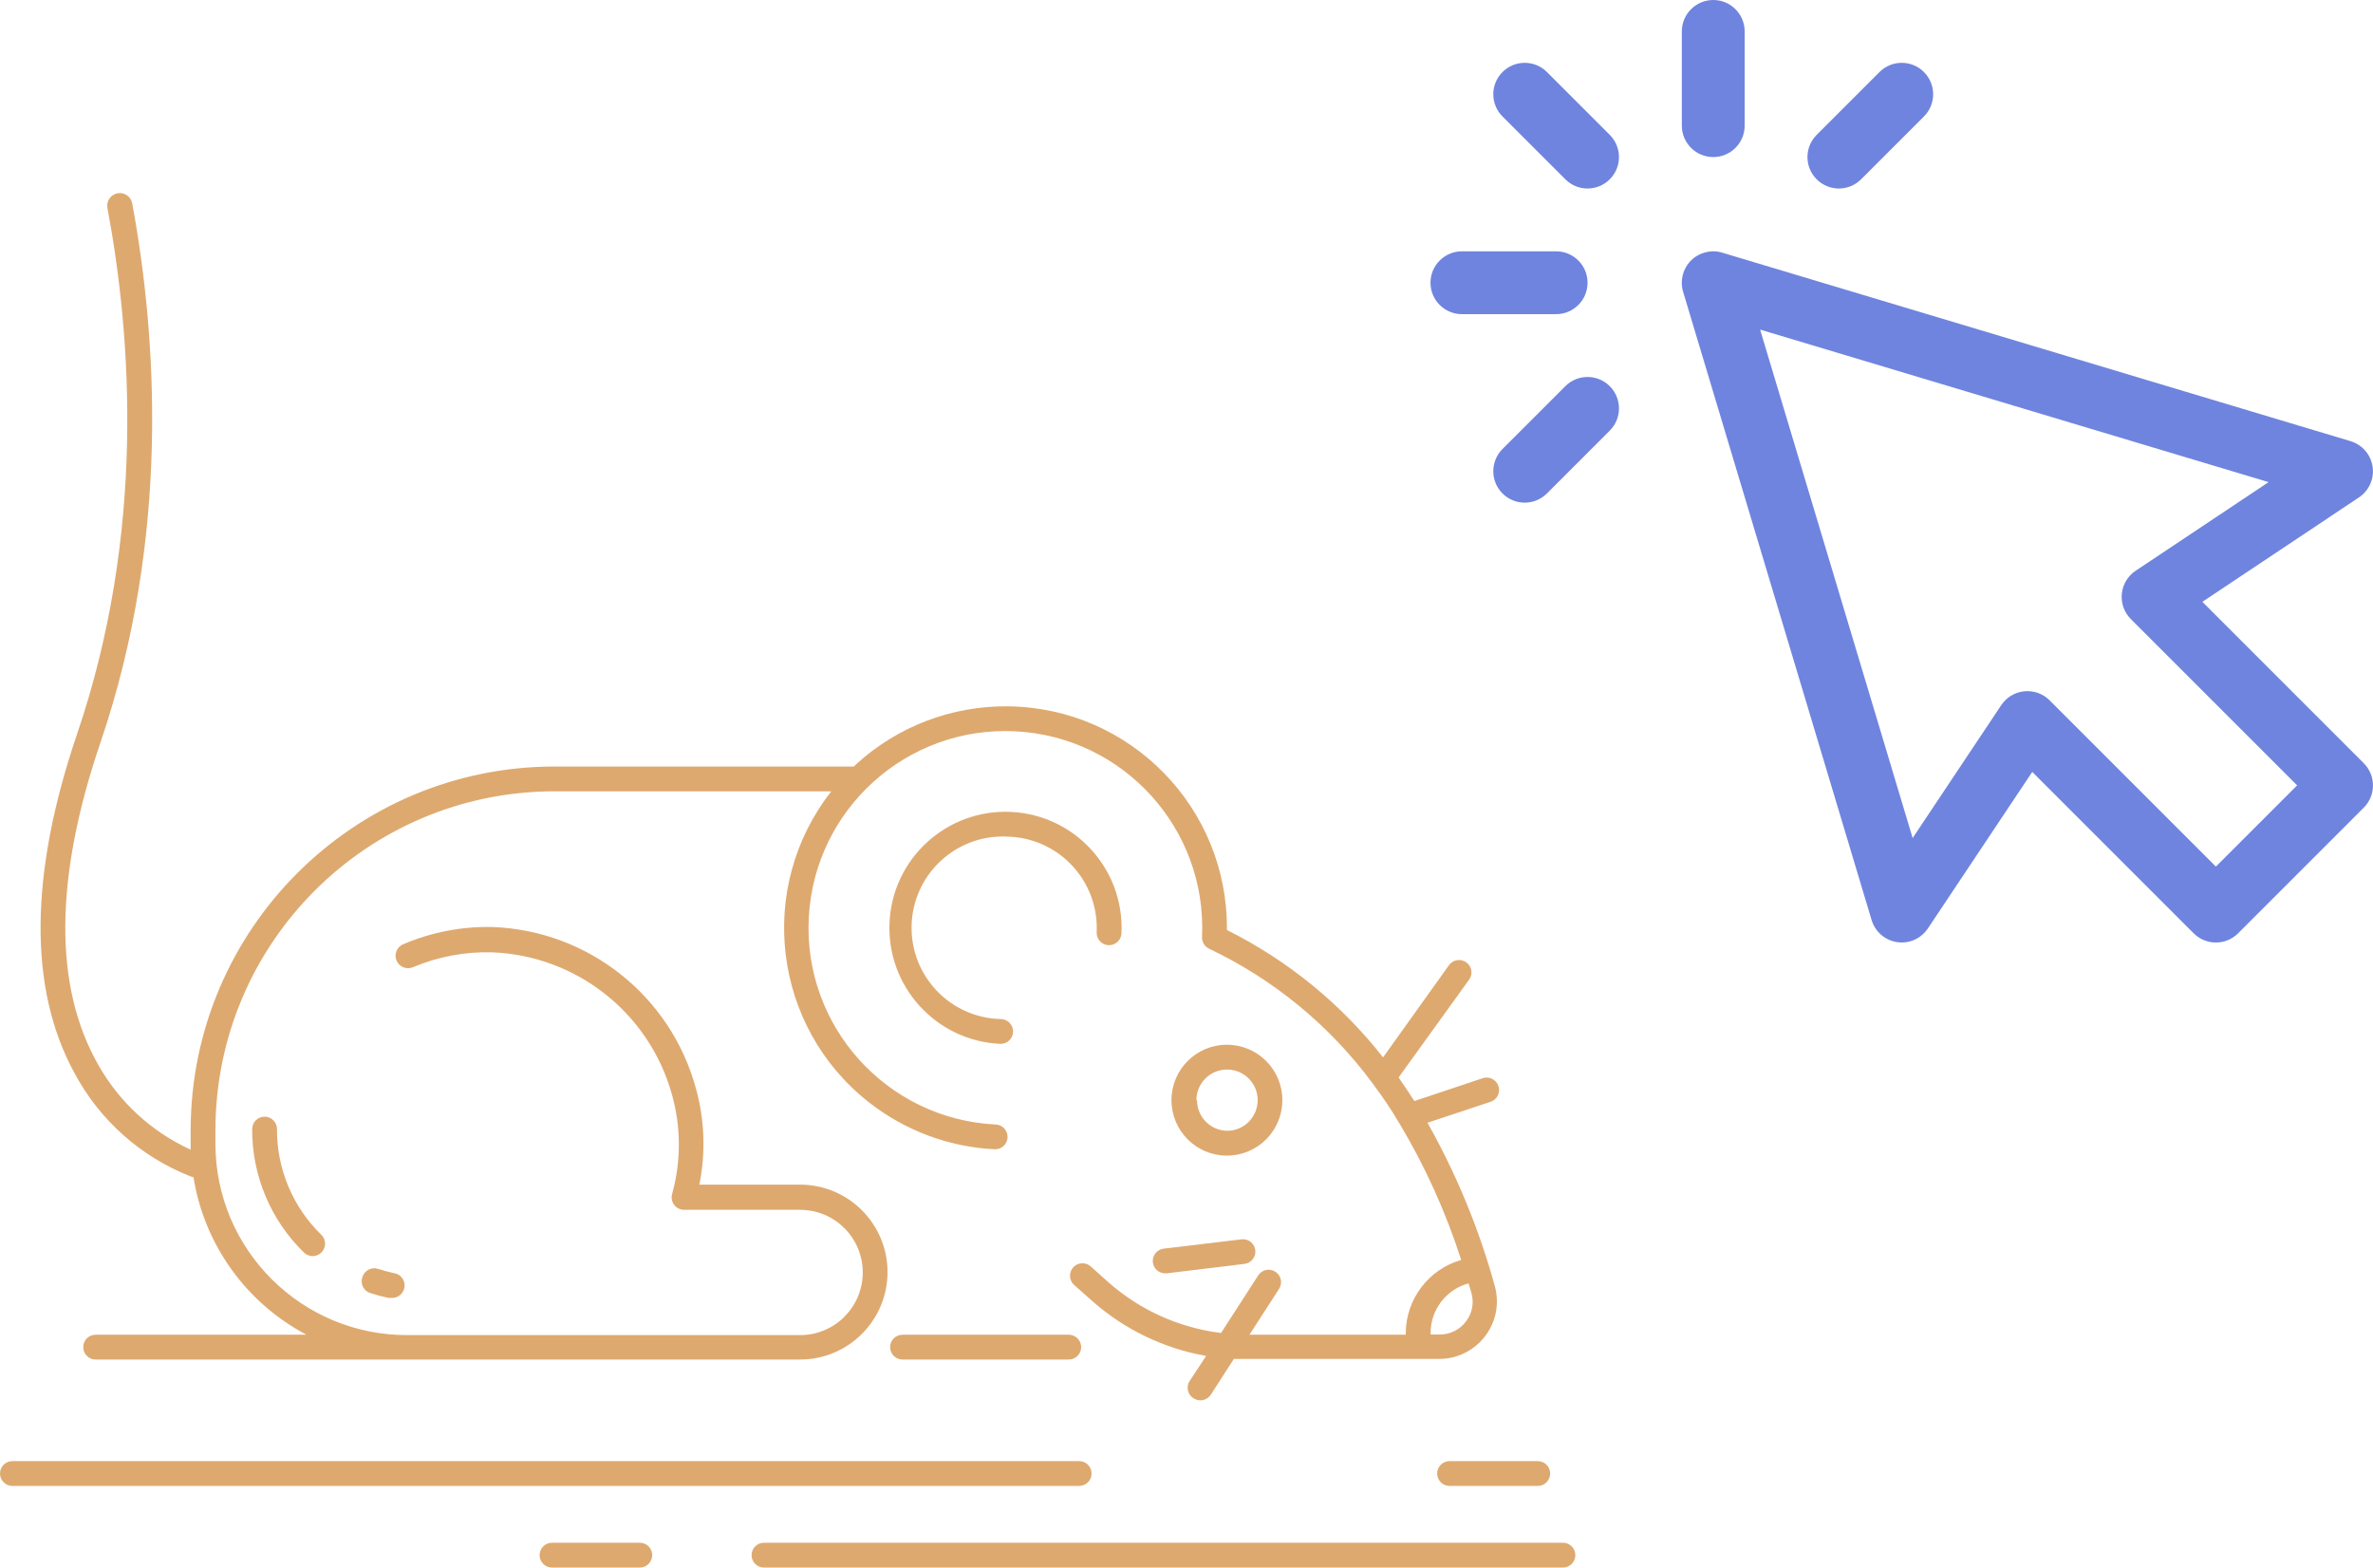
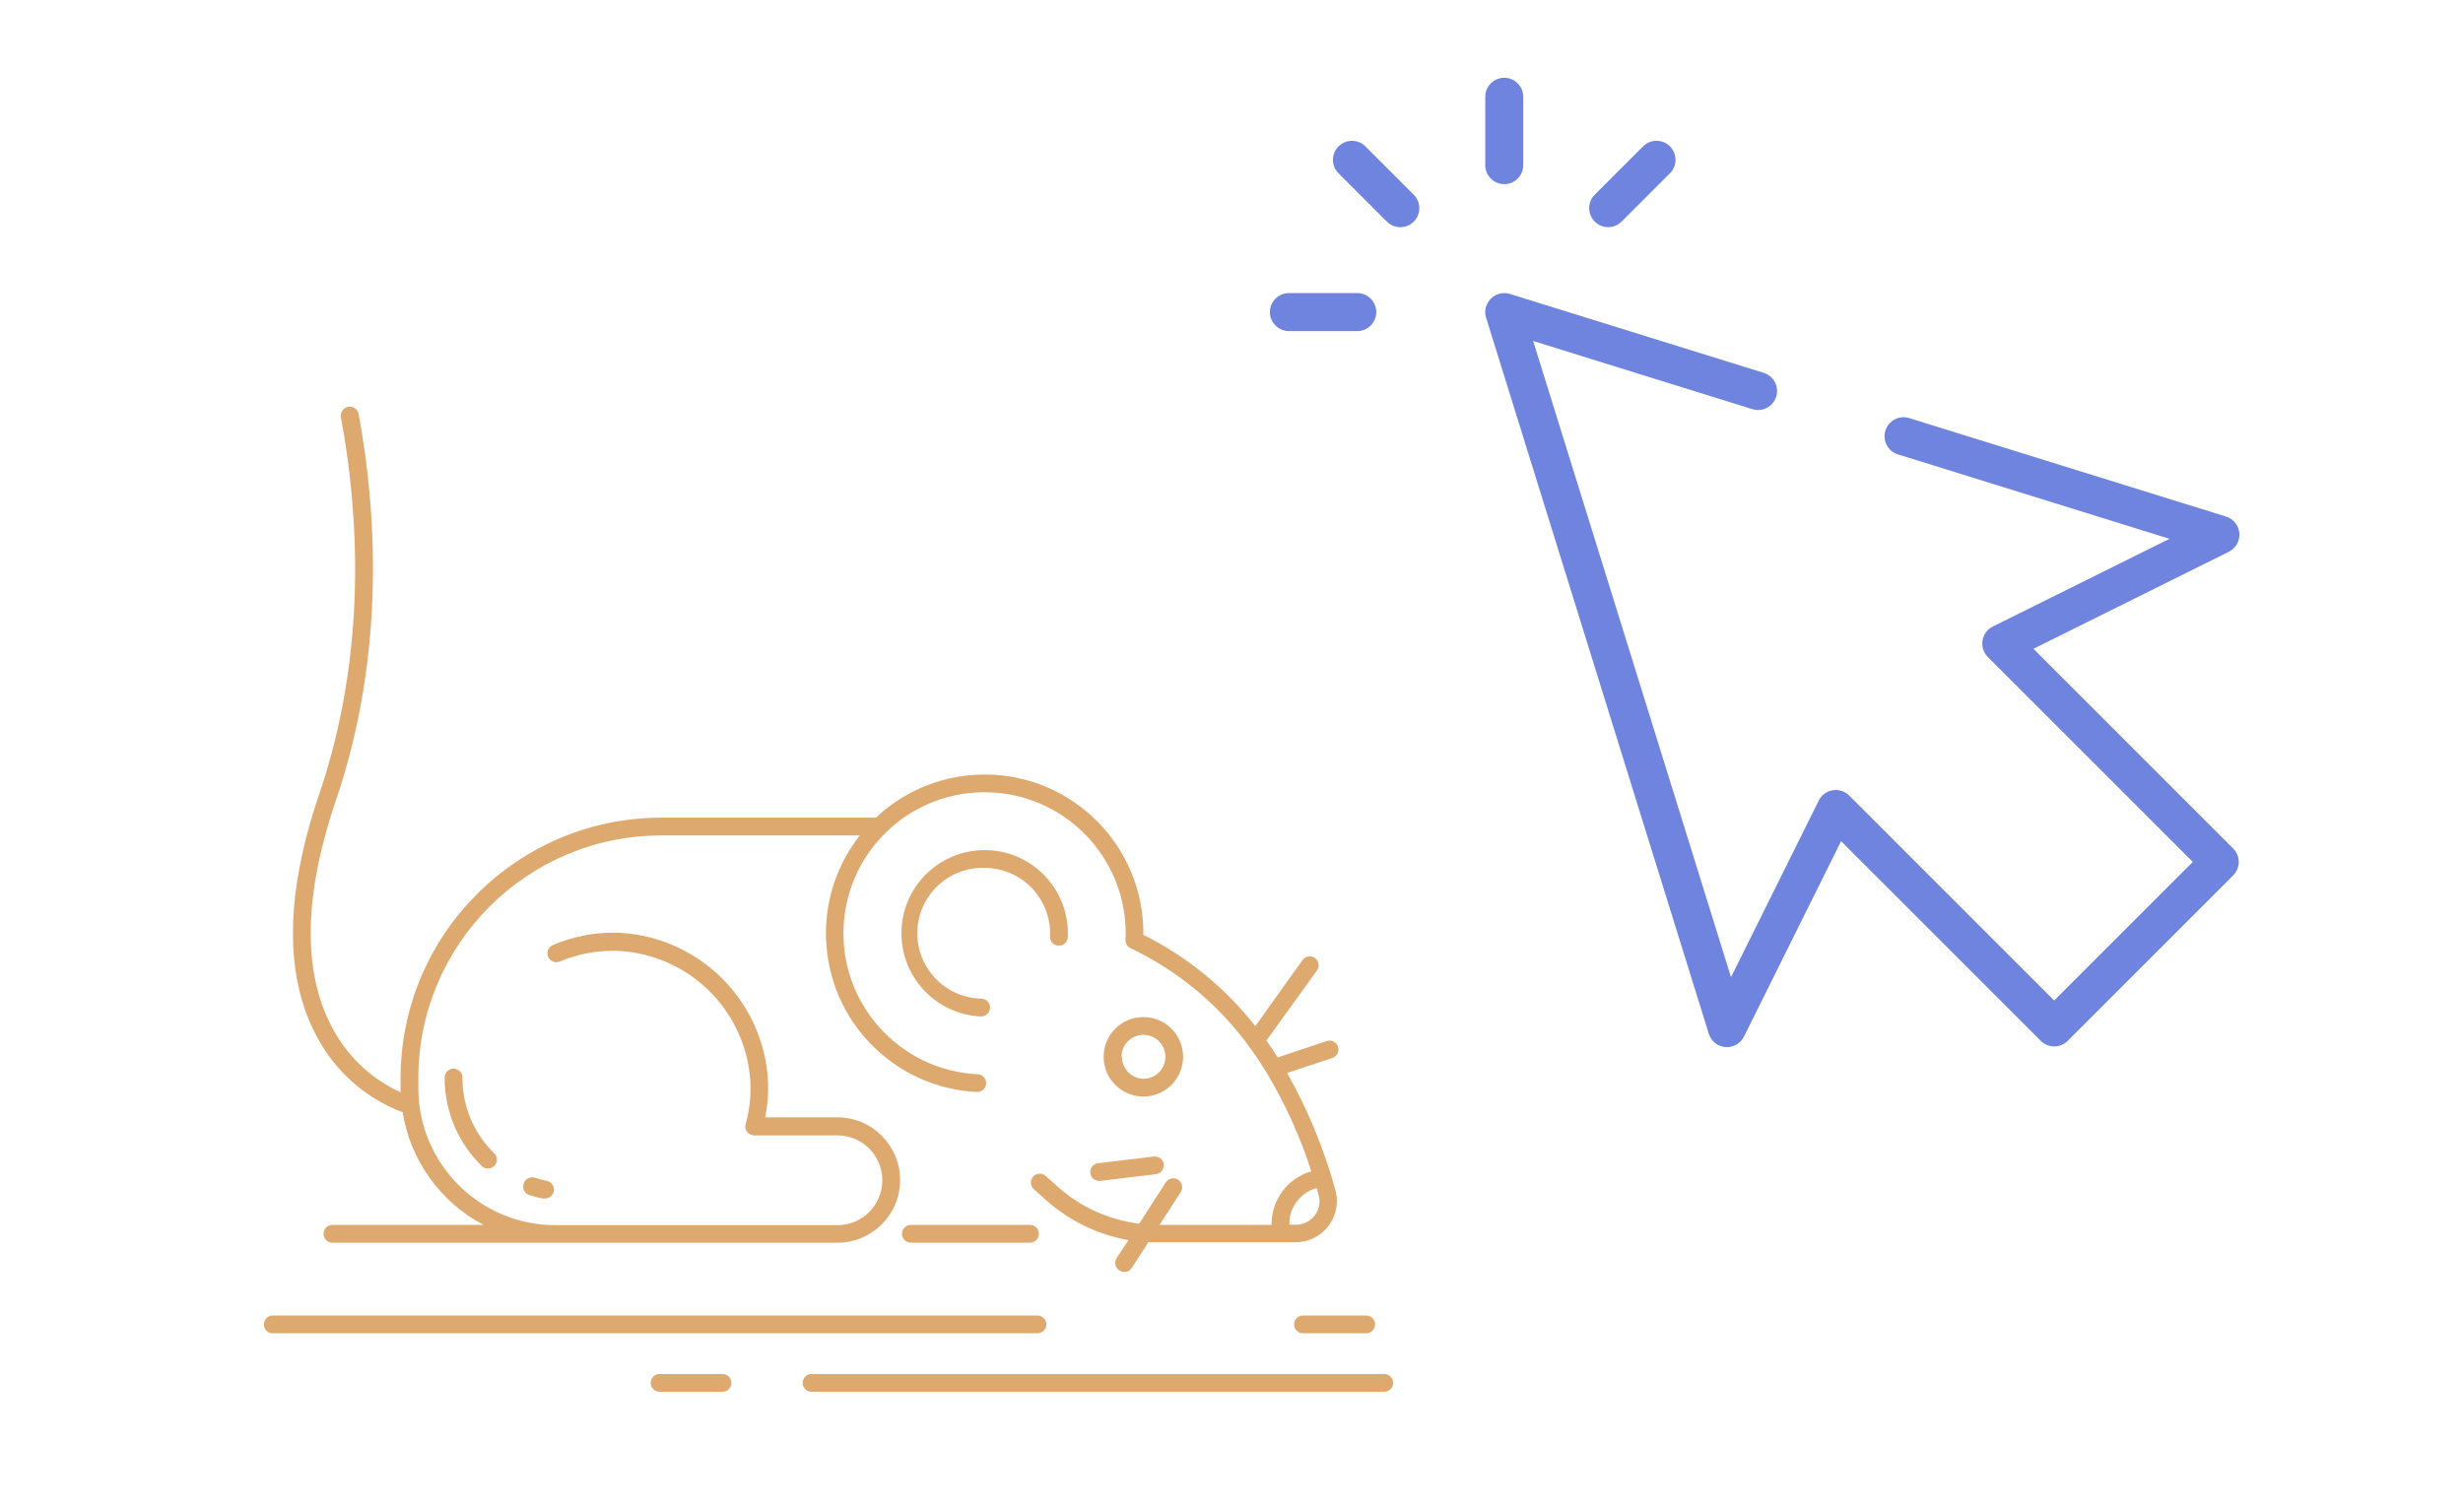
- <svg xmlns="http://www.w3.org/2000/svg" id="Layer_1" viewBox="0 0 765.22 505.51">
-   <defs>
-     <clipPath id="clippath">
-       <rect x="461.29" width="303.94" height="303.93" style="fill: none;" />
-     </clipPath>
-   </defs>
+ <svg xmlns="http://www.w3.org/2000/svg" id="Layer_1" data-name="Layer 1" viewBox="0 0 1108 680">
  <g>
-     <path d="M467.44,479.19h28.44c2.21,0,4-1.79,4-4s-1.79-4-4-4h-28.44c-2.21,0-4,1.79-4,4s1.79,4,4,4Z" style="fill: #dea96f;" />
+     <path d="M586.15,599.9h28.44c2.21,0,4-1.79,4-4s-1.79-4-4-4h-28.44c-2.21,0-4,1.79-4,4s1.79,4,4,4Z" style="fill: #dea96f;" />
    <g>
-       <path d="M325.64,269.83c16.23.8,28.75,14.57,28,30.8-.1,2.21,1.61,4.08,3.82,4.18s4.08-1.61,4.18-3.82c.97-20.66-14.98-38.19-35.64-39.16-20.66-.97-38.19,14.98-39.16,35.64h0c-.95,20.65,14.99,38.17,35.64,39.16h.2c2.21,0,4-1.79,4-4s-1.79-4-4-4c-16.25-.39-29.11-13.89-28.72-30.14.39-16.25,13.89-29.11,30.14-28.72.45.01.89.03,1.34.06h.2Z" style="fill: #dea96f;" />
-       <path d="M287.04,434.43c0,2.21,1.79,4,4,4h53.6c2.21,0,4-1.79,4-4s-1.79-4-4-4h-53.6c-2.21,0-4,1.79-4,4Z" style="fill: #dea96f;" />
-       <path d="M371.76,407.11c.24,2.02,1.97,3.53,4,3.52h.48l25.04-3.04c2.19-.25,3.77-2.23,3.52-4.43,0,0,0,0,0-.01-.27-2.19-2.26-3.75-4.46-3.48,0,0-.01,0-.02,0l-25.04,3c-2.19.25-3.77,2.23-3.52,4.43,0,0,0,0,0,.01h0Z" style="fill: #dea96f;" />
-       <path d="M384.92,450.95c1.85,1.2,4.31.68,5.52-1.16l7.44-11.56h66.2c10.25.03,18.59-8.25,18.62-18.5,0-1.72-.23-3.44-.7-5.1-5.06-18.34-12.34-35.99-21.68-52.56l20.36-6.76c2.1-.71,3.23-2.98,2.52-5.08-.71-2.1-2.98-3.23-5.08-2.52l-22.04,7.36c-1.64-2.6-3.36-5.12-5.08-7.6l22.76-31.56c1.28-1.8.86-4.3-.94-5.58-1.8-1.28-4.3-.86-5.58.94l-21.24,29.72c-13.54-17.26-30.74-31.29-50.36-41.08.41-39.43-31.23-71.73-70.66-72.13-18.04-.19-35.48,6.46-48.82,18.61l-.8.8h-96.64c-64.73.09-117.17,52.55-117.24,117.28v6.28c-12.53-5.72-22.93-15.25-29.72-27.24-14.48-25.24-14.28-60.32.68-104.2,22.64-66.52,18.04-131.16,10.2-173.72-.41-2.21-2.53-3.67-4.74-3.26-2.21.41-3.67,2.53-3.26,4.74,7.8,41.56,12.32,104.84-9.8,169.68-15.36,45.2-15.68,81.92-.92,109.12,8.12,15.31,21.46,27.21,37.6,33.52l.88.28c3.48,21.71,16.98,40.52,36.44,50.76H30.84c-2.21,0-4,1.79-4,4s1.79,4,4,4h227.16c15.57,0,28.2-12.63,28.2-28.2s-12.63-28.2-28.2-28.2h-32.48c2.09-10.3,1.71-20.95-1.12-31.08-8.13-29.8-34.69-50.87-65.56-52-9.9-.23-19.73,1.67-28.84,5.56-2.04.87-2.99,3.24-2.12,5.28s3.24,2.99,5.28,2.12c8.06-3.39,16.74-5.03,25.48-4.8,27.32,1.03,50.82,19.64,58.08,46,2.92,10.47,2.92,21.53,0,32-.58,2.13.69,4.33,2.82,4.9.38.1.78.15,1.18.14h37.28c11.16,0,20.21,9.03,20.21,20.19s-9.03,20.21-20.19,20.21h-126.59c-34.11.11-61.85-27.45-61.96-61.56,0-.08,0-.16,0-.24v-4.28c.04-60.32,48.92-109.21,109.24-109.28h89.36c-24.34,31.05-18.91,75.95,12.14,100.3,11.67,9.15,25.89,14.44,40.7,15.14,2.21,0,4-1.79,4-4s-1.79-4-4-4c-35.01-1.82-61.92-31.68-60.1-66.69,1.82-35.01,31.68-61.92,66.69-60.1,34.77,1.81,61.59,31.28,60.13,66.07-.17,1.66.7,3.26,2.2,4,20.93,9.93,39.08,24.88,52.84,43.52.15.24.31.46.48.68,2.8,3.76,5.52,7.72,8,12l.24.36c8.24,13.81,14.88,28.52,19.8,43.84-10.52,3.03-17.79,12.61-17.88,23.56v.56h-50.4l9.56-14.8c1.19-1.86.65-4.33-1.2-5.52-1.85-1.2-4.31-.68-5.52,1.16l-12,18.6c-13.5-1.67-26.18-7.38-36.36-16.4l-5.68-5.08c-1.66-1.47-4.19-1.32-5.66.34s-1.32,4.19.34,5.66l5.68,5.04c10.4,9.25,23.17,15.43,36.88,17.84l-5.28,8c-1.24,1.83-.77,4.31,1.05,5.56.06.04.13.08.19.12h0ZM461.32,429.87c0-7.48,5.02-14.03,12.24-16,.32,1.04.64,2,.92,3.08.92,3.15.28,6.55-1.72,9.16-1.98,2.69-5.14,4.27-8.48,4.24h-2.92s-.04-.28-.04-.48h0Z" style="fill: #dea96f;" />
-       <path d="M413.52,354.79c0-9.87-8.01-17.88-17.88-17.88-9.87,0-17.88,8.01-17.88,17.88s8.01,17.88,17.88,17.88c.01,0,.03,0,.04,0,9.86-.02,17.84-8.02,17.84-17.88ZM385.8,354.79c0-5.46,4.42-9.88,9.88-9.88s9.88,4.42,9.88,9.88-4.42,9.88-9.88,9.88c-5.38-.11-9.68-4.5-9.68-9.88h-.2Z" style="fill: #dea96f;" />
-       <path d="M85.32,360.11c-2.21,0-4,1.79-4,4-.07,14.98,5.95,29.34,16.68,39.8,1.56,1.55,4.08,1.55,5.64,0,1.57-1.56,1.58-4.09.02-5.66,0,0-.02-.02-.02-.02-9.19-8.92-14.36-21.19-14.32-34,.07-2.21-1.67-4.05-3.88-4.12-.04,0-.08,0-.12,0Z" style="fill: #dea96f;" />
-       <path d="M116.84,411.91c-.71,2.09.41,4.36,2.5,5.07,0,0,.01,0,.02,0,1.92.62,3.87,1.14,5.84,1.56.28.04.56.04.84,0,2.21.23,4.19-1.37,4.42-3.58.23-2.21-1.37-4.19-3.58-4.42-1.68-.36-3.36-.84-5-1.36-2.11-.66-4.35.52-5.01,2.62,0,.03-.02.06-.03.1Z" style="fill: #dea96f;" />
-       <path d="M4,479.19h344c2.21,0,4-1.79,4-4s-1.79-4-4-4H4c-2.21,0-4,1.79-4,4s1.79,4,4,4Z" style="fill: #dea96f;" />
-       <path d="M504,497.51H246.36c-2.21,0-4,1.79-4,4s1.79,4,4,4h257.64c2.21,0,4-1.79,4-4s-1.79-4-4-4Z" style="fill: #dea96f;" />
-       <path d="M178,497.51c-2.21,0-4,1.79-4,4s1.79,4,4,4h28.32c2.21,0,4-1.79,4-4s-1.79-4-4-4h-28.32Z" style="fill: #dea96f;" />
+       <path d="M444.35,390.54c16.23.8,28.75,14.57,28,30.8-.1,2.21,1.61,4.08,3.82,4.18s4.08-1.61,4.18-3.82c.97-20.66-14.98-38.19-35.64-39.16-20.66-.97-38.19,14.98-39.16,35.64h0c-.95,20.65,14.99,38.17,35.64,39.16h.2c2.21,0,4-1.79,4-4s-1.79-4-4-4c-16.25-.39-29.11-13.89-28.72-30.14.39-16.25,13.89-29.11,30.14-28.72.45.01.89.03,1.34.06h.2Z" style="fill: #dea96f;" />
+       <path d="M405.75,555.14c0,2.21,1.79,4,4,4h53.6c2.21,0,4-1.79,4-4s-1.79-4-4-4h-53.6c-2.21,0-4,1.79-4,4Z" style="fill: #dea96f;" />
+       <path d="M490.47,527.82c.24,2.02,1.97,3.53,4,3.52h.48l25.04-3.04c2.19-.25,3.77-2.23,3.52-4.43,0,0,0,0,0-.01-.27-2.19-2.26-3.75-4.46-3.48,0,0-.01,0-.02,0l-25.04,3c-2.19.25-3.77,2.23-3.52,4.43,0,0,0,0,0,.01h0Z" style="fill: #dea96f;" />
+       <path d="M503.63,571.66c1.85,1.2,4.31.68,5.52-1.16l7.44-11.56h66.2c10.25.03,18.59-8.25,18.62-18.5,0-1.72-.23-3.44-.7-5.1-5.06-18.34-12.34-35.99-21.68-52.56l20.36-6.76c2.1-.71,3.23-2.98,2.52-5.08-.71-2.1-2.98-3.23-5.08-2.52l-22.04,7.36c-1.64-2.6-3.36-5.12-5.08-7.6l22.76-31.56c1.28-1.8.86-4.3-.94-5.58-1.8-1.28-4.3-.86-5.58.94l-21.24,29.72c-13.54-17.26-30.74-31.29-50.36-41.08.41-39.43-31.23-71.73-70.66-72.13-18.04-.19-35.48,6.46-48.82,18.61l-.8.8h-96.64c-64.73.09-117.17,52.55-117.24,117.28v6.28c-12.53-5.72-22.93-15.25-29.72-27.24-14.48-25.24-14.28-60.32.68-104.2,22.64-66.52,18.04-131.16,10.2-173.72-.41-2.21-2.53-3.67-4.74-3.26-2.21.41-3.67,2.53-3.26,4.74,7.8,41.56,12.32,104.84-9.8,169.68-15.36,45.2-15.68,81.92-.92,109.12,8.12,15.31,21.46,27.21,37.6,33.52l.88.28c3.48,21.71,16.98,40.52,36.44,50.76h-68c-2.21,0-4,1.79-4,4s1.79,4,4,4h227.16c15.57,0,28.2-12.63,28.2-28.2s-12.63-28.2-28.2-28.2h-32.48c2.09-10.3,1.71-20.95-1.12-31.08-8.13-29.8-34.69-50.87-65.56-52-9.9-.23-19.73,1.67-28.84,5.56-2.04.87-2.99,3.24-2.12,5.28s3.24,2.99,5.28,2.12c8.06-3.39,16.74-5.03,25.48-4.8,27.32,1.03,50.82,19.64,58.08,46,2.92,10.47,2.92,21.53,0,32-.58,2.13.69,4.33,2.82,4.9.38.1.78.15,1.18.14h37.28c11.16,0,20.21,9.03,20.21,20.19s-9.03,20.21-20.19,20.21h-126.59c-34.11.11-61.85-27.45-61.96-61.56,0-.08,0-.16,0-.24v-4.28c.04-60.32,48.92-109.21,109.24-109.28h89.36c-24.34,31.05-18.91,75.95,12.14,100.3,11.67,9.15,25.89,14.44,40.7,15.14,2.21,0,4-1.79,4-4s-1.79-4-4-4c-35.01-1.82-61.92-31.68-60.1-66.69,1.82-35.01,31.68-61.92,66.69-60.1,34.77,1.81,61.59,31.28,60.13,66.07-.17,1.66.7,3.26,2.2,4,20.93,9.93,39.08,24.88,52.84,43.52.15.24.31.46.48.68,2.8,3.76,5.52,7.72,8,12l.24.36c8.24,13.81,14.88,28.52,19.8,43.84-10.52,3.03-17.79,12.61-17.88,23.56v.56h-50.4l9.56-14.8c1.19-1.86.65-4.33-1.2-5.52-1.85-1.2-4.31-.68-5.52,1.16l-12,18.6c-13.5-1.67-26.18-7.38-36.36-16.4l-5.68-5.08c-1.66-1.47-4.19-1.32-5.66.34s-1.32,4.19.34,5.66l5.68,5.04c10.4,9.25,23.17,15.43,36.88,17.84l-5.28,8c-1.24,1.83-.77,4.31,1.05,5.56.06.04.13.08.19.12h0ZM580.03,550.58c0-7.48,5.02-14.03,12.24-16,.32,1.04.64,2,.92,3.08.92,3.15.28,6.55-1.72,9.16-1.98,2.69-5.14,4.27-8.48,4.24h-2.92s-.04-.28-.04-.48h0Z" style="fill: #dea96f;" />
+       <path d="M532.23,475.5c0-9.87-8.01-17.88-17.88-17.88-9.87,0-17.88,8.01-17.88,17.88s8.01,17.88,17.88,17.88c.01,0,.03,0,.04,0,9.86-.02,17.84-8.02,17.84-17.88ZM504.51,475.5c0-5.46,4.42-9.88,9.88-9.88s9.88,4.42,9.88,9.88-4.42,9.88-9.88,9.88c-5.38-.11-9.68-4.5-9.68-9.88h-.2Z" style="fill: #dea96f;" />
+       <path d="M204.03,480.82c-2.21,0-4,1.79-4,4-.07,14.98,5.95,29.34,16.68,39.8,1.56,1.55,4.08,1.55,5.64,0,1.57-1.56,1.58-4.09.02-5.66,0,0-.02-.02-.02-.02-9.19-8.92-14.36-21.19-14.32-34,.07-2.21-1.67-4.05-3.88-4.12-.04,0-.08,0-.12,0Z" style="fill: #dea96f;" />
+       <path d="M235.55,532.62c-.71,2.09.41,4.36,2.5,5.07,0,0,.01,0,.02,0,1.92.62,3.87,1.14,5.84,1.56.28.04.56.04.84,0,2.21.23,4.19-1.37,4.42-3.58.23-2.21-1.37-4.19-3.58-4.42-1.68-.36-3.36-.84-5-1.36-2.11-.66-4.35.52-5.01,2.62,0,.03-.02.06-.03.1Z" style="fill: #dea96f;" />
+       <path d="M122.71,599.9h344c2.21,0,4-1.79,4-4s-1.79-4-4-4H122.71c-2.21,0-4,1.79-4,4s1.79,4,4,4Z" style="fill: #dea96f;" />
+       <path d="M622.71,618.22h-257.64c-2.21,0-4,1.79-4,4s1.79,4,4,4h257.64c2.21,0,4-1.79,4-4s-1.79-4-4-4Z" style="fill: #dea96f;" />
+       <path d="M296.71,618.22c-2.21,0-4,1.79-4,4s1.79,4,4,4h28.32c2.21,0,4-1.79,4-4s-1.79-4-4-4h-28.32Z" style="fill: #dea96f;" />
    </g>
  </g>
-   <g style="clip-path: url(#clippath);">
-     <path d="M613.25,303.93c-.49,0-1-.04-1.5-.11-3.88-.58-7.08-3.35-8.21-7.11l-60.79-202.62c-1.07-3.57-.09-7.44,2.54-10.07,2.64-2.64,6.53-3.62,10.07-2.54l202.62,60.79c3.76,1.13,6.53,4.33,7.11,8.21.58,3.88-1.14,7.75-4.4,9.93l-50.5,33.67,52.05,52.05c3.96,3.96,3.96,10.37,0,14.33l-40.52,40.52c-3.96,3.96-10.37,3.96-14.33,0l-52.05-52.05-33.67,50.5c-1.9,2.85-5.08,4.52-8.43,4.52ZM653.78,222.88c2.68,0,5.25,1.06,7.16,2.97l53.62,53.62,26.2-26.2-53.62-53.62c-2.15-2.15-3.22-5.14-2.92-8.16.3-3.02,1.94-5.75,4.46-7.43l42.87-28.58-163.97-49.19,49.19,163.97,28.58-42.87c1.68-2.53,4.41-4.17,7.43-4.46.33-.03.66-.05,1-.05ZM519.1,57.82c3.96-3.96,3.96-10.37,0-14.33l-20.26-20.26c-3.96-3.96-10.37-3.96-14.33,0-3.96,3.96-3.96,10.37,0,14.33l20.26,20.26c1.98,1.98,4.57,2.97,7.16,2.97s5.18-.99,7.16-2.97M511.94,91.18c0-5.59-4.54-10.13-10.13-10.13h-30.39c-5.59,0-10.13,4.54-10.13,10.13s4.54,10.13,10.13,10.13h30.39c5.59,0,10.13-4.54,10.13-10.13M498.84,159.13l20.26-20.26c3.96-3.96,3.96-10.37,0-14.33-3.96-3.96-10.37-3.96-14.33,0l-20.26,20.26c-3.96,3.96-3.96,10.37,0,14.33,1.98,1.98,4.57,2.97,7.16,2.97s5.18-.99,7.16-2.97M600.15,57.82l20.26-20.26c3.96-3.96,3.96-10.37,0-14.33-3.96-3.96-10.37-3.96-14.33,0l-20.26,20.26c-3.96,3.96-3.96,10.37,0,14.33,1.98,1.98,4.57,2.97,7.16,2.97s5.18-.99,7.16-2.97ZM562.6,40.52V10.13c0-5.59-4.54-10.13-10.13-10.13s-10.13,4.54-10.13,10.13v30.39c0,5.59,4.54,10.13,10.13,10.13s10.13-4.54,10.13-10.13" style="fill: #6f84de;" />
+   <g>
+     <path d="M914.75,291.92l87.92-43.67c3.13-1.56,5-4.86,4.72-8.34-.28-3.48-2.65-6.45-5.98-7.48l-142.55-44.32c-4.51-1.4-9.3,1.12-10.7,5.63-1.4,4.51,1.11,9.3,5.62,10.7l122.18,37.99-79.47,39.47c-2.47,1.22-4.19,3.56-4.64,6.28-.45,2.72.45,5.48,2.39,7.43l92.21,92.2-62.36,62.36-92.2-92.21c-1.95-1.95-4.71-2.83-7.43-2.39-2.72.45-5.05,2.17-6.28,4.64l-39.47,79.47-89.01-286.26,98.64,30.68c4.51,1.4,9.3-1.12,10.71-5.63,1.4-4.51-1.12-9.3-5.63-10.71l-114.18-35.5c-3.03-.94-6.34-.13-8.58,2.12s-3.06,5.55-2.12,8.59l100.18,322.16c1.03,3.34,4,5.71,7.48,5.99.23.02.46.03.69.03,3.22,0,6.2-1.82,7.66-4.75l43.67-87.92,89.84,89.84c3.34,3.34,8.75,3.34,12.1,0l74.45-74.45c3.34-3.34,3.34-8.75,0-12.09l-89.84-89.84Z" style="fill: #6f84de;" />
+     <path d="M614.25,65.87c-3.34-3.34-8.75-3.34-12.1,0-3.34,3.34-3.34,8.75,0,12.1l21.74,21.74c1.67,1.67,3.86,2.51,6.05,2.51s4.38-.84,6.05-2.51c3.34-3.34,3.34-8.75,0-12.09l-21.74-21.74Z" style="fill: #6f84de;" />
+     <path d="M723.45,102.21c2.19,0,4.38-.84,6.05-2.51l21.74-21.74c3.34-3.34,3.34-8.75,0-12.1s-8.75-3.34-12.09,0l-21.74,21.74c-3.34,3.34-3.34,8.75,0,12.09,1.67,1.67,3.86,2.51,6.05,2.51Z" style="fill: #6f84de;" />
+     <path d="M676.7,82.85c4.72,0,8.55-3.83,8.55-8.55v-30.75c0-4.72-3.83-8.55-8.55-8.55s-8.55,3.83-8.55,8.55v30.75c0,4.72,3.83,8.55,8.55,8.55Z" style="fill: #6f84de;" />
+     <path d="M619.13,140.42c0-4.72-3.83-8.55-8.55-8.55h-30.75c-4.72,0-8.55,3.83-8.55,8.55s3.83,8.55,8.55,8.55h30.75c4.72,0,8.55-3.83,8.55-8.55Z" style="fill: #6f84de;" />
  </g>
</svg>
